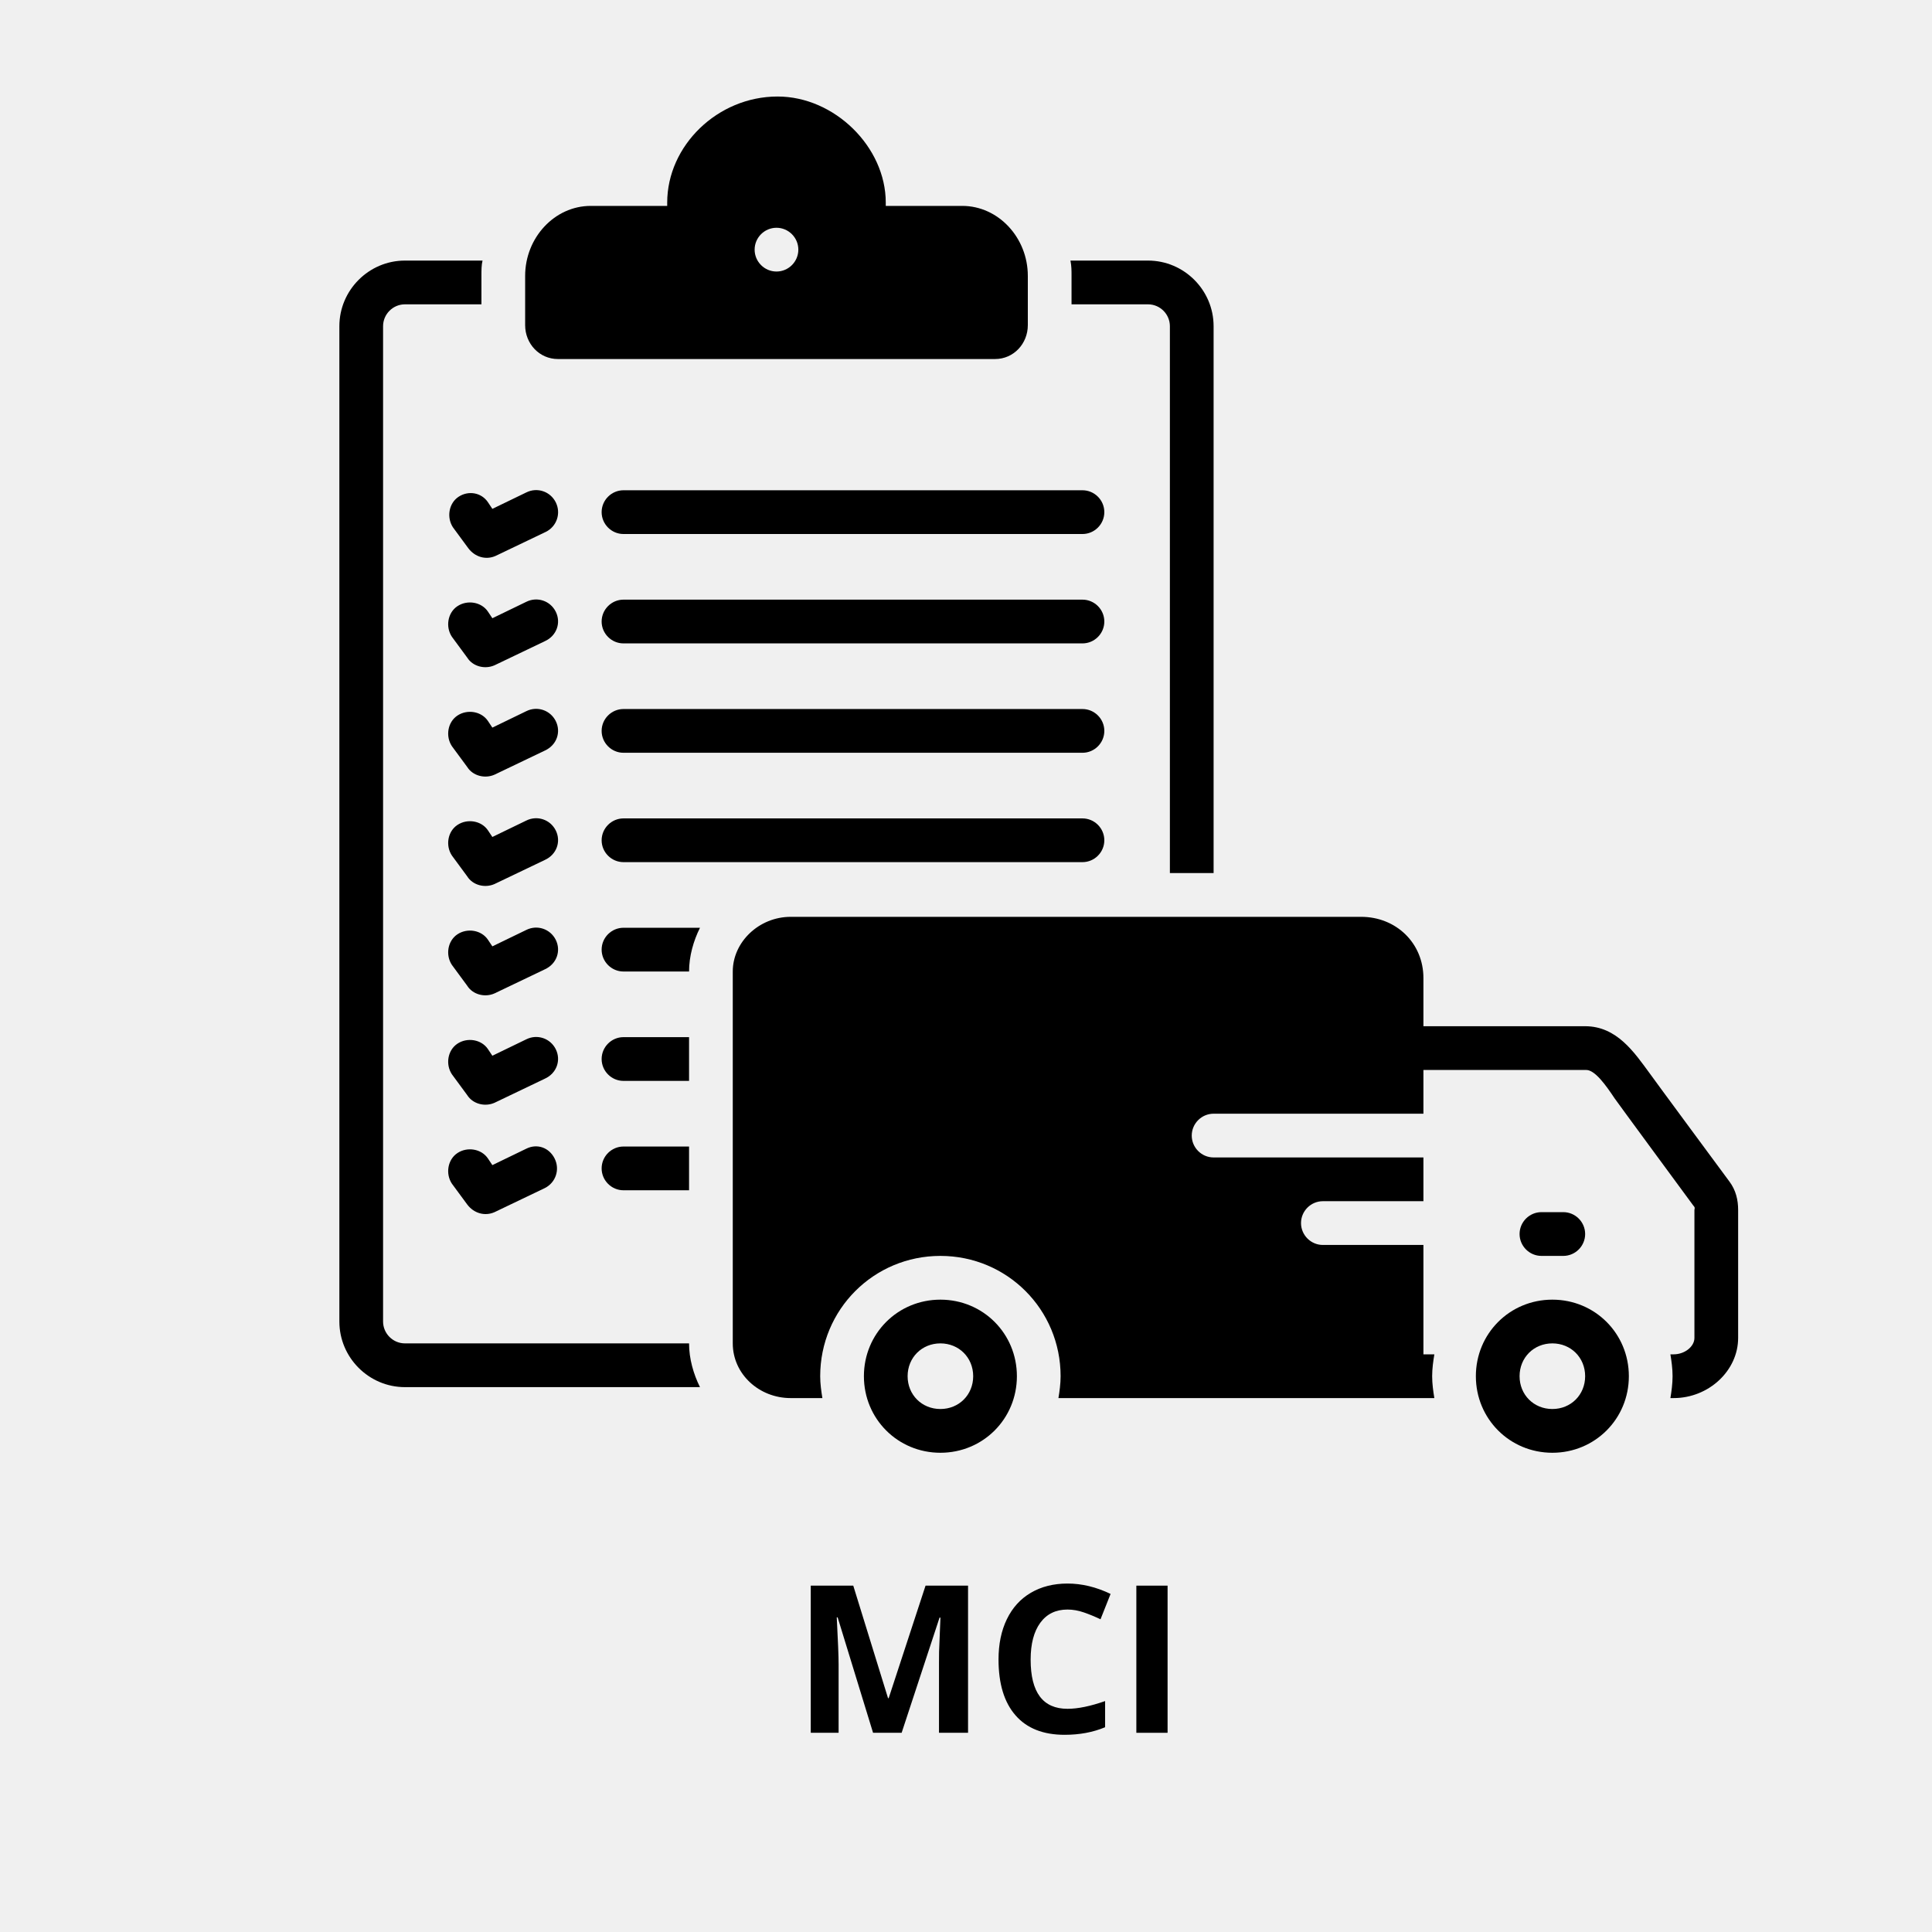
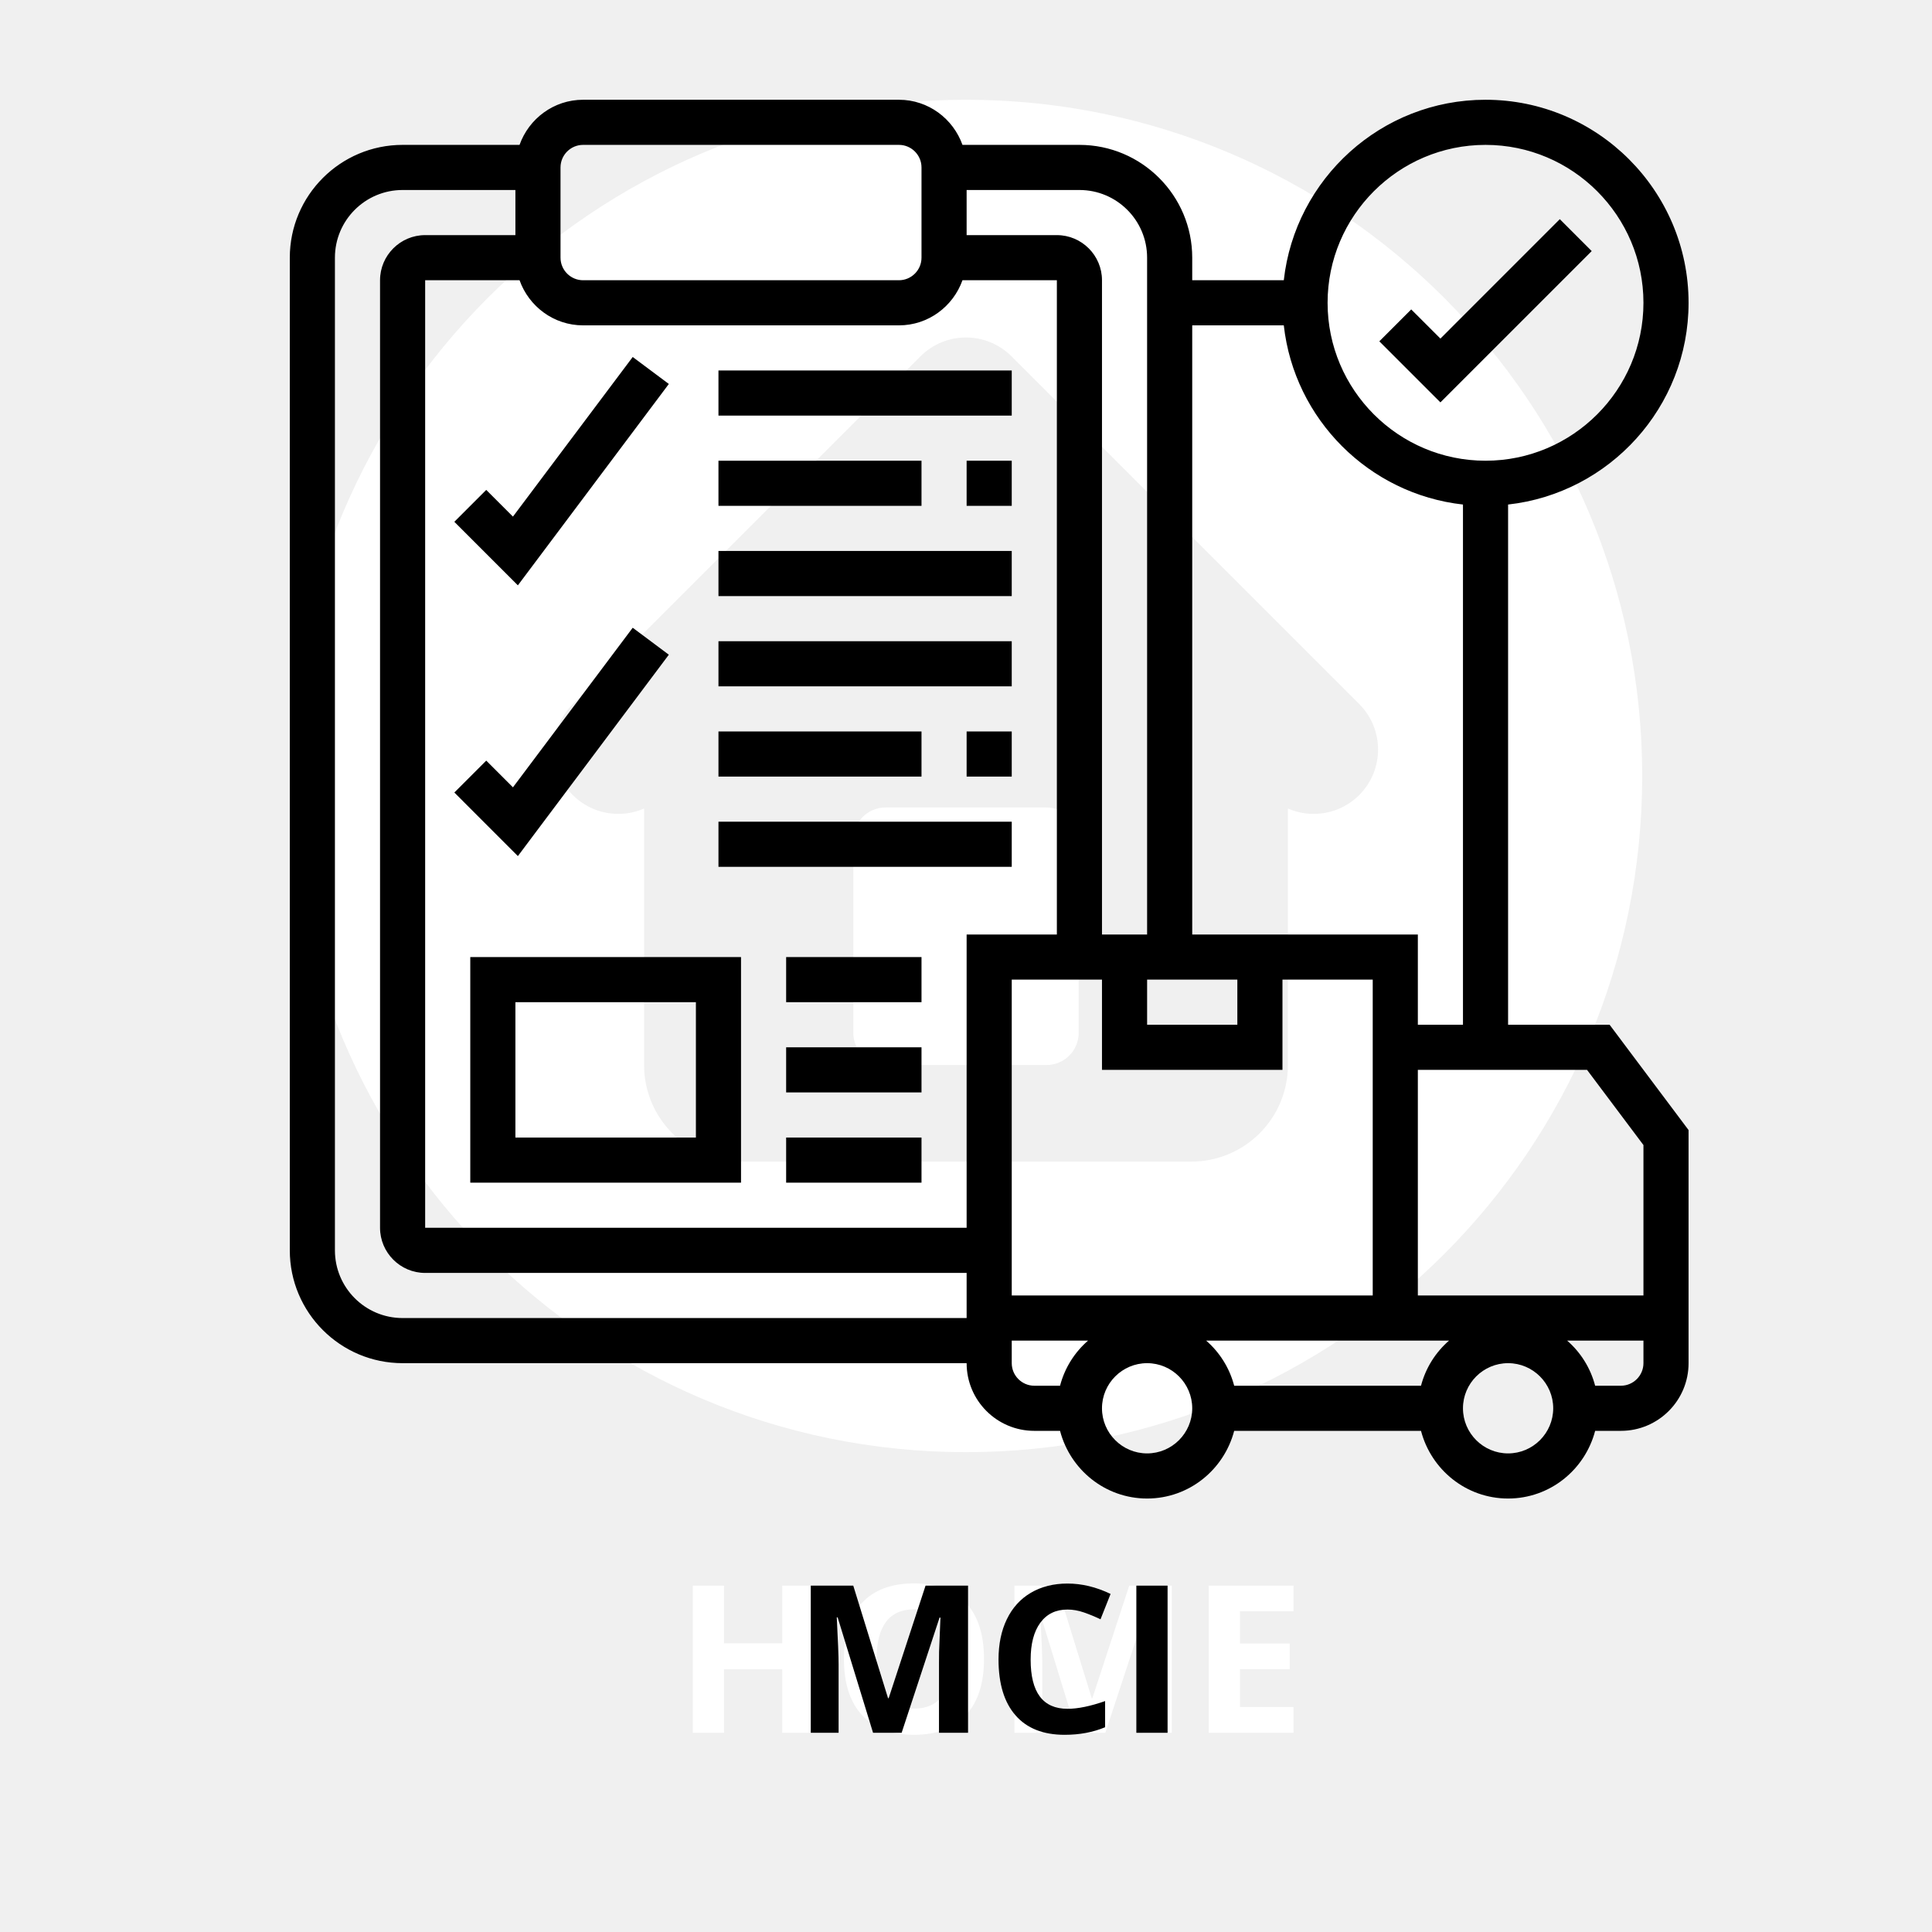
<svg xmlns="http://www.w3.org/2000/svg" width="500" zoomAndPan="magnify" viewBox="0 0 375 375" height="500" preserveAspectRatio="xMidYMid meet" version="1.0">
  <defs>
    <g />
-     <clipPath id="a1238caccd">
-       <path d="M 101 18.734 L 200 18.734 L 200 70 L 101 70 Z M 101 18.734 " clip-rule="nonzero" />
+     <clipPath id="8afbda3494">
+       <path d="M 56.25 19.363 L 318.75 19.363 L 318.75 281.863 L 56.25 281.863 Z M 56.25 19.363 " clip-rule="nonzero" />
    </clipPath>
-     <clipPath id="423c20ab3d">
-       <path d="M 65.871 50 L 136 50 L 136 270 L 65.871 270 Z M 65.871 50 " clip-rule="nonzero" />
-     </clipPath>
-     <clipPath id="7e172d257d">
-       <path d="M 167 252 L 198 252 L 198 281.984 L 167 281.984 Z M 167 252 " clip-rule="nonzero" />
-     </clipPath>
-     <clipPath id="d82a51681d">
-       <path d="M 286 252 L 317 252 L 317 281.984 L 286 281.984 Z M 286 252 " clip-rule="nonzero" />
-     </clipPath>
-     <clipPath id="e82ac72e7d">
-       <path d="M 142 177 L 337.371 177 L 337.371 272 L 142 272 Z M 142 177 " clip-rule="nonzero" />
+     <clipPath id="49da687fcc">
+       <path d="M 56.25 19.363 L 327.75 19.363 L 327.75 290.863 L 56.25 290.863 Z M 56.25 19.363 " clip-rule="nonzero" />
    </clipPath>
  </defs>
-   <g clip-path="url(#a1238caccd)">
-     <path fill="#000000" d="M 108.293 69.688 L 193.137 69.688 C 196.742 69.688 199.5 66.715 199.5 63.105 L 199.5 53.551 C 199.5 46.121 193.773 39.965 186.773 39.965 L 171.926 39.965 C 171.926 39.754 171.926 39.539 171.926 39.328 C 171.926 28.5 161.957 18.734 150.93 18.734 C 139.262 18.734 129.504 28.289 129.504 39.328 C 129.504 39.539 129.504 39.754 129.504 39.965 L 114.656 39.965 C 107.656 39.965 101.93 46.121 101.93 53.551 L 101.93 63.105 C 101.93 66.715 104.688 69.688 108.293 69.688 Z M 150.715 44.211 C 153.051 44.211 154.957 46.121 154.957 48.457 C 154.957 50.793 153.051 52.703 150.715 52.703 C 148.383 52.703 146.473 50.793 146.473 48.457 C 146.473 46.121 148.383 44.211 150.715 44.211 Z M 150.715 44.211 " fill-opacity="1" fill-rule="nonzero" />
+   <g clip-path="url(#8afbda3494)">
+     <path fill="#ffffff" d="M 187.5 19.363 C 115.012 19.363 56.25 78.125 56.25 150.613 C 56.25 223.102 115.012 281.863 187.5 281.863 C 259.988 281.863 318.75 223.102 318.75 150.613 C 318.75 78.125 259.988 19.363 187.5 19.363 Z M 263.82 154.324 C 260.078 158.062 254.559 158.934 249.984 156.938 L 249.984 206.723 C 249.984 217.074 241.594 225.465 231.238 225.465 L 143.762 225.465 C 133.406 225.465 125.016 217.074 125.016 206.723 L 125.016 156.938 C 120.441 158.934 114.922 158.062 111.18 154.324 C 106.301 149.441 106.301 141.531 111.18 136.648 L 178.664 69.164 C 183.543 64.285 191.457 64.285 196.336 69.164 L 263.82 136.648 C 268.699 141.527 268.699 149.441 263.82 154.324 Z M 263.82 154.324 " fill-opacity="1" fill-rule="nonzero" />
  </g>
-   <path fill="#000000" d="M 88.992 96.434 C 87.082 97.707 86.66 100.469 87.934 102.379 C 87.934 102.379 90.902 106.414 90.902 106.414 C 92.176 108.109 94.297 108.75 96.203 107.898 L 105.961 103.227 C 108.082 102.168 108.93 99.621 107.871 97.496 C 106.809 95.375 104.266 94.523 102.145 95.586 L 95.566 98.77 L 94.719 97.496 C 93.445 95.586 90.902 95.16 88.992 96.434 Z M 88.992 96.434 " fill-opacity="1" fill-rule="nonzero" />
-   <path fill="#000000" d="M 210.105 95.16 L 121.02 95.16 C 118.688 95.16 116.777 97.07 116.777 99.406 C 116.777 101.742 118.688 103.652 121.02 103.652 L 210.105 103.652 C 212.441 103.652 214.348 101.742 214.348 99.406 C 214.348 97.07 212.441 95.16 210.105 95.16 Z M 210.105 95.16 " fill-opacity="1" fill-rule="nonzero" />
-   <path fill="#000000" d="M 107.871 118.727 C 106.809 116.602 104.266 115.754 102.145 116.816 L 95.566 120 L 94.719 118.727 C 93.445 116.816 90.688 116.391 88.781 117.664 C 86.871 118.938 86.445 121.699 87.719 123.609 C 87.719 123.609 90.688 127.641 90.688 127.641 C 91.75 129.34 94.082 129.977 95.992 129.129 L 105.75 124.457 C 108.082 123.398 108.93 120.848 107.871 118.727 Z M 107.871 118.727 " fill-opacity="1" fill-rule="nonzero" />
-   <path fill="#000000" d="M 210.105 116.391 L 121.02 116.391 C 118.688 116.391 116.777 118.301 116.777 120.637 C 116.777 122.973 118.688 124.883 121.02 124.883 L 210.105 124.883 C 212.441 124.883 214.348 122.973 214.348 120.637 C 214.348 118.301 212.441 116.391 210.105 116.391 Z M 210.105 116.391 " fill-opacity="1" fill-rule="nonzero" />
-   <path fill="#000000" d="M 107.871 139.957 C 106.809 137.832 104.266 136.984 102.145 138.043 L 95.566 141.23 L 94.719 139.957 C 93.445 138.043 90.688 137.621 88.781 138.895 C 86.871 140.168 86.445 142.926 87.719 144.84 C 87.719 144.84 90.688 148.871 90.688 148.871 C 91.75 150.57 94.082 151.207 95.992 150.359 L 105.75 145.688 C 108.082 144.625 108.93 142.078 107.871 139.957 Z M 107.871 139.957 " fill-opacity="1" fill-rule="nonzero" />
-   <path fill="#000000" d="M 210.105 137.621 L 121.02 137.621 C 118.688 137.621 116.777 139.531 116.777 141.867 C 116.777 144.203 118.688 146.113 121.02 146.113 L 210.105 146.113 C 212.441 146.113 214.348 144.203 214.348 141.867 C 214.348 139.531 212.441 137.621 210.105 137.621 Z M 210.105 137.621 " fill-opacity="1" fill-rule="nonzero" />
-   <path fill="#000000" d="M 107.871 161.184 C 106.809 159.062 104.266 158.215 102.145 159.273 L 95.566 162.457 L 94.719 161.184 C 93.445 159.273 90.688 158.852 88.781 160.125 C 86.871 161.398 86.445 164.156 87.719 166.066 C 87.719 166.066 90.688 170.102 90.688 170.102 C 91.75 171.801 94.082 172.438 95.992 171.586 L 105.75 166.918 C 108.082 165.855 108.93 163.309 107.871 161.184 Z M 107.871 161.184 " fill-opacity="1" fill-rule="nonzero" />
-   <path fill="#000000" d="M 210.105 158.852 L 121.02 158.852 C 118.688 158.852 116.777 160.762 116.777 163.098 C 116.777 165.43 118.688 167.34 121.02 167.34 L 210.105 167.34 C 212.441 167.34 214.348 165.43 214.348 163.098 C 214.348 160.762 212.441 158.852 210.105 158.852 Z M 210.105 158.852 " fill-opacity="1" fill-rule="nonzero" />
-   <path fill="#000000" d="M 107.871 182.414 C 106.809 180.293 104.266 179.441 102.145 180.504 L 95.566 183.688 L 94.719 182.414 C 93.445 180.504 90.688 180.078 88.781 181.352 C 86.871 182.625 86.445 185.387 87.719 187.297 C 87.719 187.297 90.688 191.332 90.688 191.332 C 91.75 193.031 94.082 193.668 95.992 192.816 L 105.75 188.148 C 108.082 187.086 108.93 184.539 107.871 182.414 Z M 107.871 182.414 " fill-opacity="1" fill-rule="nonzero" />
-   <path fill="#000000" d="M 107.871 203.645 C 106.809 201.52 104.266 200.672 102.145 201.734 L 95.566 204.918 L 94.719 203.645 C 93.445 201.734 90.688 201.309 88.781 202.582 C 86.871 203.855 86.445 206.617 87.719 208.527 C 87.719 208.527 90.688 212.562 90.688 212.562 C 91.75 214.258 94.082 214.895 95.992 214.047 L 105.75 209.375 C 108.082 208.316 108.93 205.766 107.871 203.645 Z M 107.871 203.645 " fill-opacity="1" fill-rule="nonzero" />
-   <path fill="#000000" d="M 102.145 222.965 L 95.566 226.148 L 94.719 224.875 C 93.445 222.965 90.688 222.539 88.781 223.812 C 86.871 225.086 86.445 227.848 87.719 229.758 C 87.719 229.758 90.688 233.789 90.688 233.789 C 91.961 235.488 94.082 236.125 95.992 235.277 L 105.75 230.605 C 107.871 229.543 108.719 226.996 107.656 224.875 C 106.598 222.75 104.266 221.902 102.145 222.965 Z M 102.145 222.965 " fill-opacity="1" fill-rule="nonzero" />
-   <path fill="#000000" d="M 116.777 184.324 C 116.777 186.66 118.688 188.57 121.02 188.57 L 133.746 188.57 C 133.746 185.598 134.598 182.625 135.867 180.078 L 121.02 180.078 C 118.688 180.078 116.777 181.988 116.777 184.324 Z M 116.777 184.324 " fill-opacity="1" fill-rule="nonzero" />
-   <path fill="#000000" d="M 207.984 59.07 L 222.832 59.07 C 225.168 59.07 227.074 60.98 227.074 63.316 L 227.074 169.465 L 235.559 169.465 L 235.559 63.316 C 235.559 56.312 229.832 50.578 222.832 50.578 L 207.773 50.578 C 207.984 51.641 207.984 52.488 207.984 53.551 Z M 207.984 59.07 " fill-opacity="1" fill-rule="nonzero" />
-   <g clip-path="url(#423c20ab3d)">
-     <path fill="#000000" d="M 78.598 260.75 C 76.266 260.75 74.355 258.84 74.355 256.504 L 74.355 63.316 C 74.355 60.98 76.266 59.07 78.598 59.07 L 93.445 59.07 L 93.445 53.551 C 93.445 52.488 93.445 51.43 93.66 50.578 L 78.598 50.578 C 71.598 50.578 65.871 56.312 65.871 63.316 L 65.871 256.504 C 65.871 263.512 71.598 269.242 78.598 269.242 L 135.867 269.242 C 134.598 266.695 133.746 263.723 133.746 260.75 Z M 78.598 260.75 " fill-opacity="1" fill-rule="nonzero" />
+   <path fill="#ffffff" d="M 203.121 156.734 L 171.879 156.734 C 168.426 156.734 165.629 159.531 165.629 162.98 L 165.629 200.473 C 165.629 203.922 168.426 206.723 171.879 206.723 L 203.121 206.723 C 206.57 206.723 209.371 203.922 209.371 200.473 L 209.371 162.98 C 209.371 159.531 206.57 156.734 203.121 156.734 Z M 203.121 156.734 " fill-opacity="1" fill-rule="nonzero" />
+   <path fill="#000000" d="M 308.949 48.734 L 302.758 42.539 L 279.582 65.719 L 273.918 60.059 L 267.727 66.25 L 279.582 78.102 L 308.949 48.734 " fill-opacity="1" fill-rule="nonzero" />
+   <path fill="#000000" d="M 129.82 74.527 L 122.809 69.293 L 99.562 100.273 L 94.379 95.09 L 88.188 101.281 L 100.52 113.613 L 129.82 74.527 " fill-opacity="1" fill-rule="nonzero" />
+   <g clip-path="url(#49da687fcc)">
+     <path fill="#000000" d="M 318.992 251.453 L 275.203 251.453 L 275.203 207.66 L 308.043 207.66 L 318.992 222.254 Z M 318.992 264.59 C 318.992 267 317.023 268.969 314.613 268.969 L 309.617 268.969 C 308.711 265.512 306.797 262.484 304.18 260.211 L 318.992 260.211 Z M 292.719 282.105 C 287.895 282.105 283.961 278.172 283.961 273.348 C 283.961 268.523 287.895 264.59 292.719 264.59 C 297.543 264.59 301.477 268.523 301.477 273.348 C 301.477 278.172 297.543 282.105 292.719 282.105 Z M 275.816 268.969 L 239.555 268.969 C 238.648 265.512 236.73 262.484 234.113 260.211 L 281.258 260.211 C 278.641 262.484 276.723 265.512 275.816 268.969 Z M 222.652 282.105 C 217.828 282.105 213.895 278.172 213.895 273.348 C 213.895 268.523 217.828 264.59 222.652 264.59 C 227.477 264.59 231.41 268.523 231.41 273.348 C 231.41 278.172 227.477 282.105 222.652 282.105 Z M 205.754 268.969 L 200.758 268.969 C 198.348 268.969 196.379 267 196.379 264.59 L 196.379 260.211 L 211.191 260.211 C 208.574 262.484 206.66 265.512 205.754 268.969 Z M 187.621 181.387 L 187.621 238.312 L 82.523 238.312 L 82.523 54.395 L 100.844 54.395 C 102.656 59.477 107.48 63.152 113.176 63.152 L 174.484 63.152 C 180.18 63.152 185.004 59.477 186.816 54.395 L 205.137 54.395 L 205.137 181.387 Z M 187.621 251.453 L 187.621 255.832 L 78.145 255.832 C 70.891 255.832 65.008 249.945 65.008 242.691 L 65.008 50.016 C 65.008 42.762 70.891 36.879 78.145 36.879 L 100.039 36.879 L 100.039 45.637 L 82.523 45.637 C 77.699 45.637 73.766 49.57 73.766 54.395 L 73.766 238.312 C 73.766 243.137 77.699 247.074 82.523 247.074 L 187.621 247.074 Z M 108.797 32.5 C 108.797 30.086 110.766 28.121 113.176 28.121 L 174.484 28.121 C 176.895 28.121 178.863 30.086 178.863 32.5 L 178.863 50.016 C 178.863 52.43 176.895 54.395 174.484 54.395 L 113.176 54.395 C 110.766 54.395 108.797 52.43 108.797 50.016 Z M 187.621 36.879 L 209.516 36.879 C 216.77 36.879 222.652 42.762 222.652 50.016 L 222.652 181.387 L 213.895 181.387 L 213.895 54.395 C 213.895 49.57 209.961 45.637 205.137 45.637 L 187.621 45.637 Z M 240.168 190.145 L 240.168 198.902 L 222.652 198.902 L 222.652 190.145 Z M 248.926 207.66 L 248.926 190.145 L 266.445 190.145 L 266.445 251.453 L 196.379 251.453 L 196.379 190.145 L 213.895 190.145 L 213.895 207.66 Z M 231.41 63.152 L 249.184 63.152 C 251.219 81.387 265.727 95.895 283.961 97.93 L 283.961 198.902 L 275.203 198.902 L 275.203 181.387 L 231.41 181.387 Z M 288.34 28.121 C 305.238 28.121 318.992 41.875 318.992 58.773 C 318.992 75.676 305.238 89.426 288.34 89.426 C 271.438 89.426 257.684 75.676 257.684 58.773 C 257.684 41.875 271.438 28.121 288.34 28.121 Z M 292.719 198.902 L 292.719 97.93 C 312.391 95.738 327.75 79.027 327.75 58.773 C 327.75 37.031 310.062 19.363 288.34 19.363 C 268.086 19.363 251.375 34.723 249.184 54.395 L 231.41 54.395 L 231.41 50.016 C 231.41 37.938 221.594 28.121 209.516 28.121 L 186.816 28.121 C 185.004 23.039 180.18 19.363 174.484 19.363 L 113.176 19.363 C 107.48 19.363 102.656 23.039 100.844 28.121 L 78.145 28.121 C 66.07 28.121 56.25 37.938 56.25 50.016 L 56.25 242.691 C 56.25 254.77 66.07 264.59 78.145 264.59 L 187.621 264.59 C 187.621 271.84 193.504 277.727 200.758 277.727 L 205.754 277.727 C 207.719 285.254 214.512 290.863 222.652 290.863 C 230.797 290.863 237.586 285.254 239.555 277.727 L 275.816 277.727 C 277.785 285.254 284.574 290.863 292.719 290.863 C 300.859 290.863 307.652 285.254 309.617 277.727 L 314.613 277.727 C 321.867 277.727 327.75 271.84 327.75 264.59 L 327.75 219.344 L 312.422 198.902 L 292.719 198.902 " fill-opacity="1" fill-rule="nonzero" />
  </g>
-   <g clip-path="url(#7e172d257d)">
-     <path fill="#000000" d="M 182.531 252.262 C 174.262 252.262 167.684 258.84 167.684 267.121 C 167.684 275.398 174.262 281.98 182.531 281.98 C 190.805 281.98 197.379 275.398 197.379 267.121 C 197.379 258.84 190.805 252.262 182.531 252.262 Z M 182.531 273.488 C 178.926 273.488 176.168 270.73 176.168 267.121 C 176.168 263.512 178.926 260.75 182.531 260.75 C 186.137 260.75 188.895 263.512 188.895 267.121 C 188.895 270.73 186.137 273.488 182.531 273.488 Z M 182.531 273.488 " fill-opacity="1" fill-rule="nonzero" />
+   <path fill="#000000" d="M 139.453 80.668 L 196.379 80.668 L 196.379 71.91 L 139.453 71.91 L 139.453 80.668 " fill-opacity="1" fill-rule="nonzero" />
+   <path fill="#000000" d="M 187.621 98.184 L 196.379 98.184 L 196.379 89.426 L 187.621 89.426 L 187.621 98.184 " fill-opacity="1" fill-rule="nonzero" />
+   <path fill="#000000" d="M 178.863 89.426 L 139.453 89.426 L 139.453 98.184 L 178.863 98.184 L 178.863 89.426 " fill-opacity="1" fill-rule="nonzero" />
+   <path fill="#000000" d="M 139.453 115.703 L 196.379 115.703 L 196.379 106.941 L 139.453 106.941 L 139.453 115.703 " fill-opacity="1" fill-rule="nonzero" />
+   <path fill="#000000" d="M 129.82 127.078 L 122.809 121.844 L 99.562 152.82 L 94.379 147.637 L 88.188 153.828 L 100.52 166.164 L 129.82 127.078 " fill-opacity="1" fill-rule="nonzero" />
+   <path fill="#000000" d="M 139.453 133.219 L 196.379 133.219 L 196.379 124.461 L 139.453 124.461 L 139.453 133.219 " fill-opacity="1" fill-rule="nonzero" />
+   <path fill="#000000" d="M 187.621 150.734 L 196.379 150.734 L 196.379 141.977 L 187.621 141.977 L 187.621 150.734 " fill-opacity="1" fill-rule="nonzero" />
+   <path fill="#000000" d="M 178.863 141.977 L 139.453 141.977 L 139.453 150.734 L 178.863 150.734 L 178.863 141.977 " fill-opacity="1" fill-rule="nonzero" />
+   <path fill="#000000" d="M 139.453 168.25 L 196.379 168.25 L 196.379 159.492 L 139.453 159.492 L 139.453 168.25 " fill-opacity="1" fill-rule="nonzero" />
+   <path fill="#000000" d="M 100.039 194.523 L 135.074 194.523 L 135.074 220.797 L 100.039 220.797 Z M 91.281 229.555 L 143.832 229.555 L 143.832 185.766 L 91.281 185.766 L 91.281 229.555 " fill-opacity="1" fill-rule="nonzero" />
+   <path fill="#000000" d="M 152.59 194.523 L 178.863 194.523 L 178.863 185.766 L 152.59 185.766 L 152.59 194.523 " fill-opacity="1" fill-rule="nonzero" />
+   <path fill="#000000" d="M 152.59 212.039 L 178.863 212.039 L 178.863 203.281 L 152.59 203.281 L 152.59 212.039 " fill-opacity="1" fill-rule="nonzero" />
+   <path fill="#000000" d="M 152.59 229.555 L 178.863 229.555 L 178.863 220.797 L 152.59 220.797 L 152.59 229.555 " fill-opacity="1" fill-rule="nonzero" />
+   <g fill="#ffffff" fill-opacity="1">
+     <g transform="translate(130.875, 336.3341)">
+       <g>
+         <path d="M 27 0 L 20.953 0 L 20.953 -12.328 L 9.656 -12.328 L 9.656 0 L 3.594 0 L 3.594 -28.562 L 9.656 -28.562 L 9.656 -17.359 L 20.953 -17.359 L 20.953 -28.562 L 27 -28.562 Z M 27 0 " />
+       </g>
+     </g>
  </g>
-   <g clip-path="url(#d82a51681d)">
-     <path fill="#000000" d="M 301.312 252.262 C 293.043 252.262 286.465 258.84 286.465 267.121 C 286.465 275.398 293.043 281.98 301.312 281.98 C 309.586 281.98 316.16 275.398 316.16 267.121 C 316.16 258.84 309.586 252.262 301.312 252.262 Z M 301.312 273.488 C 297.707 273.488 294.949 270.73 294.949 267.121 C 294.949 263.512 297.707 260.75 301.312 260.75 C 304.918 260.75 307.676 263.512 307.676 267.121 C 307.676 270.73 304.918 273.488 301.312 273.488 Z M 301.312 273.488 " fill-opacity="1" fill-rule="nonzero" />
+   <g fill="#ffffff" fill-opacity="1">
+     <g transform="translate(161.4775, 336.3341)">
+       <g>
+         <path d="M 29.516 -14.312 C 29.516 -9.594 28.344 -5.961 26 -3.422 C 23.656 -0.879 20.297 0.391 15.922 0.391 C 11.547 0.391 8.188 -0.879 5.844 -3.422 C 3.5 -5.961 2.328 -9.609 2.328 -14.359 C 2.328 -19.109 3.5 -22.734 5.844 -25.234 C 8.195 -27.742 11.566 -29 15.953 -29 C 20.348 -29 23.707 -27.734 26.031 -25.203 C 28.352 -22.68 29.516 -19.051 29.516 -14.312 Z M 8.672 -14.312 C 8.672 -11.125 9.273 -8.723 10.484 -7.109 C 11.703 -5.492 13.516 -4.688 15.922 -4.688 C 20.754 -4.688 23.172 -7.895 23.172 -14.312 C 23.172 -20.75 20.766 -23.969 15.953 -23.969 C 13.547 -23.969 11.727 -23.156 10.5 -21.531 C 9.281 -19.914 8.672 -17.508 8.672 -14.312 Z M 8.672 -14.312 " />
+       </g>
+     </g>
  </g>
-   <path fill="#000000" d="M 303.434 243.77 C 305.77 243.77 307.676 241.855 307.676 239.523 C 307.676 237.188 305.77 235.277 303.434 235.277 L 299.191 235.277 C 296.859 235.277 294.949 237.188 294.949 239.523 C 294.949 241.855 296.859 243.77 299.191 243.77 Z M 303.434 243.77 " fill-opacity="1" fill-rule="nonzero" />
-   <path fill="#000000" d="M 133.746 201.309 L 121.02 201.309 C 118.688 201.309 116.777 203.219 116.777 205.555 C 116.777 207.891 118.688 209.801 121.02 209.801 L 133.746 209.801 Z M 133.746 201.309 " fill-opacity="1" fill-rule="nonzero" />
-   <path fill="#000000" d="M 116.777 226.785 C 116.777 229.121 118.688 231.031 121.02 231.031 L 133.746 231.031 L 133.746 222.539 L 121.02 222.539 C 118.688 222.539 116.777 224.449 116.777 226.785 Z M 116.777 226.785 " fill-opacity="1" fill-rule="nonzero" />
-   <g clip-path="url(#e82ac72e7d)">
-     <path fill="#000000" d="M 335.676 229.332 C 335.676 229.332 320.617 208.953 320.191 208.316 C 317.223 204.281 313.828 199.188 307.676 199.188 L 276.285 199.188 L 276.285 189.844 C 276.285 183.051 270.98 177.957 264.195 177.957 L 153.473 177.957 C 147.324 177.957 142.23 182.84 142.23 188.57 L 142.23 260.75 C 142.23 266.695 147.324 271.367 153.473 271.367 L 159.625 271.367 C 159.414 270.094 159.199 268.605 159.199 267.121 C 159.199 254.172 169.594 243.77 182.531 243.77 C 195.473 243.77 205.863 254.172 205.863 267.121 C 205.863 268.605 205.652 270.094 205.441 271.367 L 278.406 271.367 C 278.195 270.094 277.98 268.605 277.98 267.121 C 277.98 265.633 278.195 264.148 278.406 262.875 L 276.285 262.875 L 276.285 241.645 L 256.77 241.645 C 254.438 241.645 252.527 239.734 252.527 237.398 C 252.527 235.062 254.438 233.152 256.77 233.152 L 276.285 233.152 L 276.285 224.66 L 235.559 224.66 C 233.227 224.66 231.316 222.75 231.316 220.414 C 231.316 218.082 233.227 216.168 235.559 216.168 L 276.285 216.168 L 276.285 207.68 L 307.891 207.68 C 309.586 207.68 311.707 210.648 313.402 213.199 C 313.828 213.836 328.676 234.004 328.676 234.004 C 329.102 234.426 328.887 234.641 328.887 234.852 L 328.887 259.691 C 328.887 261.387 326.98 262.875 324.859 262.875 L 324.223 262.875 C 324.434 264.148 324.645 265.633 324.645 267.121 C 324.645 268.605 324.434 270.094 324.223 271.367 L 324.859 271.367 C 331.645 271.367 337.371 266.059 337.371 259.691 L 337.371 234.852 C 337.371 232.941 336.949 231.031 335.676 229.332 Z M 335.676 229.332 " fill-opacity="1" fill-rule="nonzero" />
+   <g fill="#ffffff" fill-opacity="1">
+     <g transform="translate(193.3103, 336.3341)">
+       <g>
+         <path d="M 15.688 0 L 8.812 -22.406 L 8.641 -22.406 C 8.879 -17.844 9 -14.801 9 -13.281 L 9 0 L 3.594 0 L 3.594 -28.562 L 11.844 -28.562 L 18.594 -6.719 L 18.719 -6.719 L 25.875 -28.562 L 34.125 -28.562 L 34.125 0 L 28.484 0 L 28.484 -13.516 C 28.484 -14.148 28.488 -14.883 28.5 -15.719 C 28.52 -16.551 28.609 -18.766 28.766 -22.359 L 28.594 -22.359 L 21.234 0 Z M 15.688 0 " />
+       </g>
+     </g>
+   </g>
+   <g fill="#ffffff" fill-opacity="1">
+     <g transform="translate(231.0215, 336.3341)">
+       <g>
+         <path d="M 20.047 0 L 3.594 0 L 3.594 -28.562 L 20.047 -28.562 L 20.047 -23.594 L 9.656 -23.594 L 9.656 -17.328 L 19.312 -17.328 L 19.312 -12.359 L 9.656 -12.359 L 9.656 -5 L 20.047 -5 Z M 20.047 0 " />
+       </g>
+     </g>
  </g>
  <g fill="#000000" fill-opacity="1">
    <g transform="translate(153.7734, 336.3341)">
      <g>
        <path d="M 15.688 0 L 8.812 -22.406 L 8.641 -22.406 C 8.879 -17.844 9 -14.801 9 -13.281 L 9 0 L 3.594 0 L 3.594 -28.562 L 11.844 -28.562 L 18.594 -6.719 L 18.719 -6.719 L 25.875 -28.562 L 34.125 -28.562 L 34.125 0 L 28.484 0 L 28.484 -13.516 C 28.484 -14.148 28.488 -14.883 28.5 -15.719 C 28.52 -16.551 28.609 -18.766 28.766 -22.359 L 28.594 -22.359 L 21.234 0 Z M 15.688 0 " />
      </g>
    </g>
  </g>
  <g fill="#000000" fill-opacity="1">
    <g transform="translate(191.4846, 336.3341)">
      <g>
        <path d="M 15.719 -23.922 C 13.445 -23.922 11.688 -23.066 10.438 -21.359 C 9.188 -19.648 8.562 -17.266 8.562 -14.203 C 8.562 -7.836 10.945 -4.656 15.719 -4.656 C 17.727 -4.656 20.16 -5.156 23.016 -6.156 L 23.016 -1.078 C 20.672 -0.098 18.051 0.391 15.156 0.391 C 11 0.391 7.82 -0.867 5.625 -3.391 C 3.426 -5.91 2.328 -9.523 2.328 -14.234 C 2.328 -17.203 2.863 -19.801 3.938 -22.031 C 5.02 -24.27 6.57 -25.984 8.594 -27.172 C 10.625 -28.367 13 -28.969 15.719 -28.969 C 18.5 -28.969 21.285 -28.297 24.078 -26.953 L 22.125 -22.031 C 21.062 -22.539 19.988 -22.984 18.906 -23.359 C 17.82 -23.734 16.758 -23.922 15.719 -23.922 Z M 15.719 -23.922 " />
      </g>
    </g>
  </g>
  <g fill="#000000" fill-opacity="1">
    <g transform="translate(216.9704, 336.3341)">
      <g>
        <path d="M 3.594 0 L 3.594 -28.562 L 9.656 -28.562 L 9.656 0 Z M 3.594 0 " />
      </g>
    </g>
  </g>
</svg>
